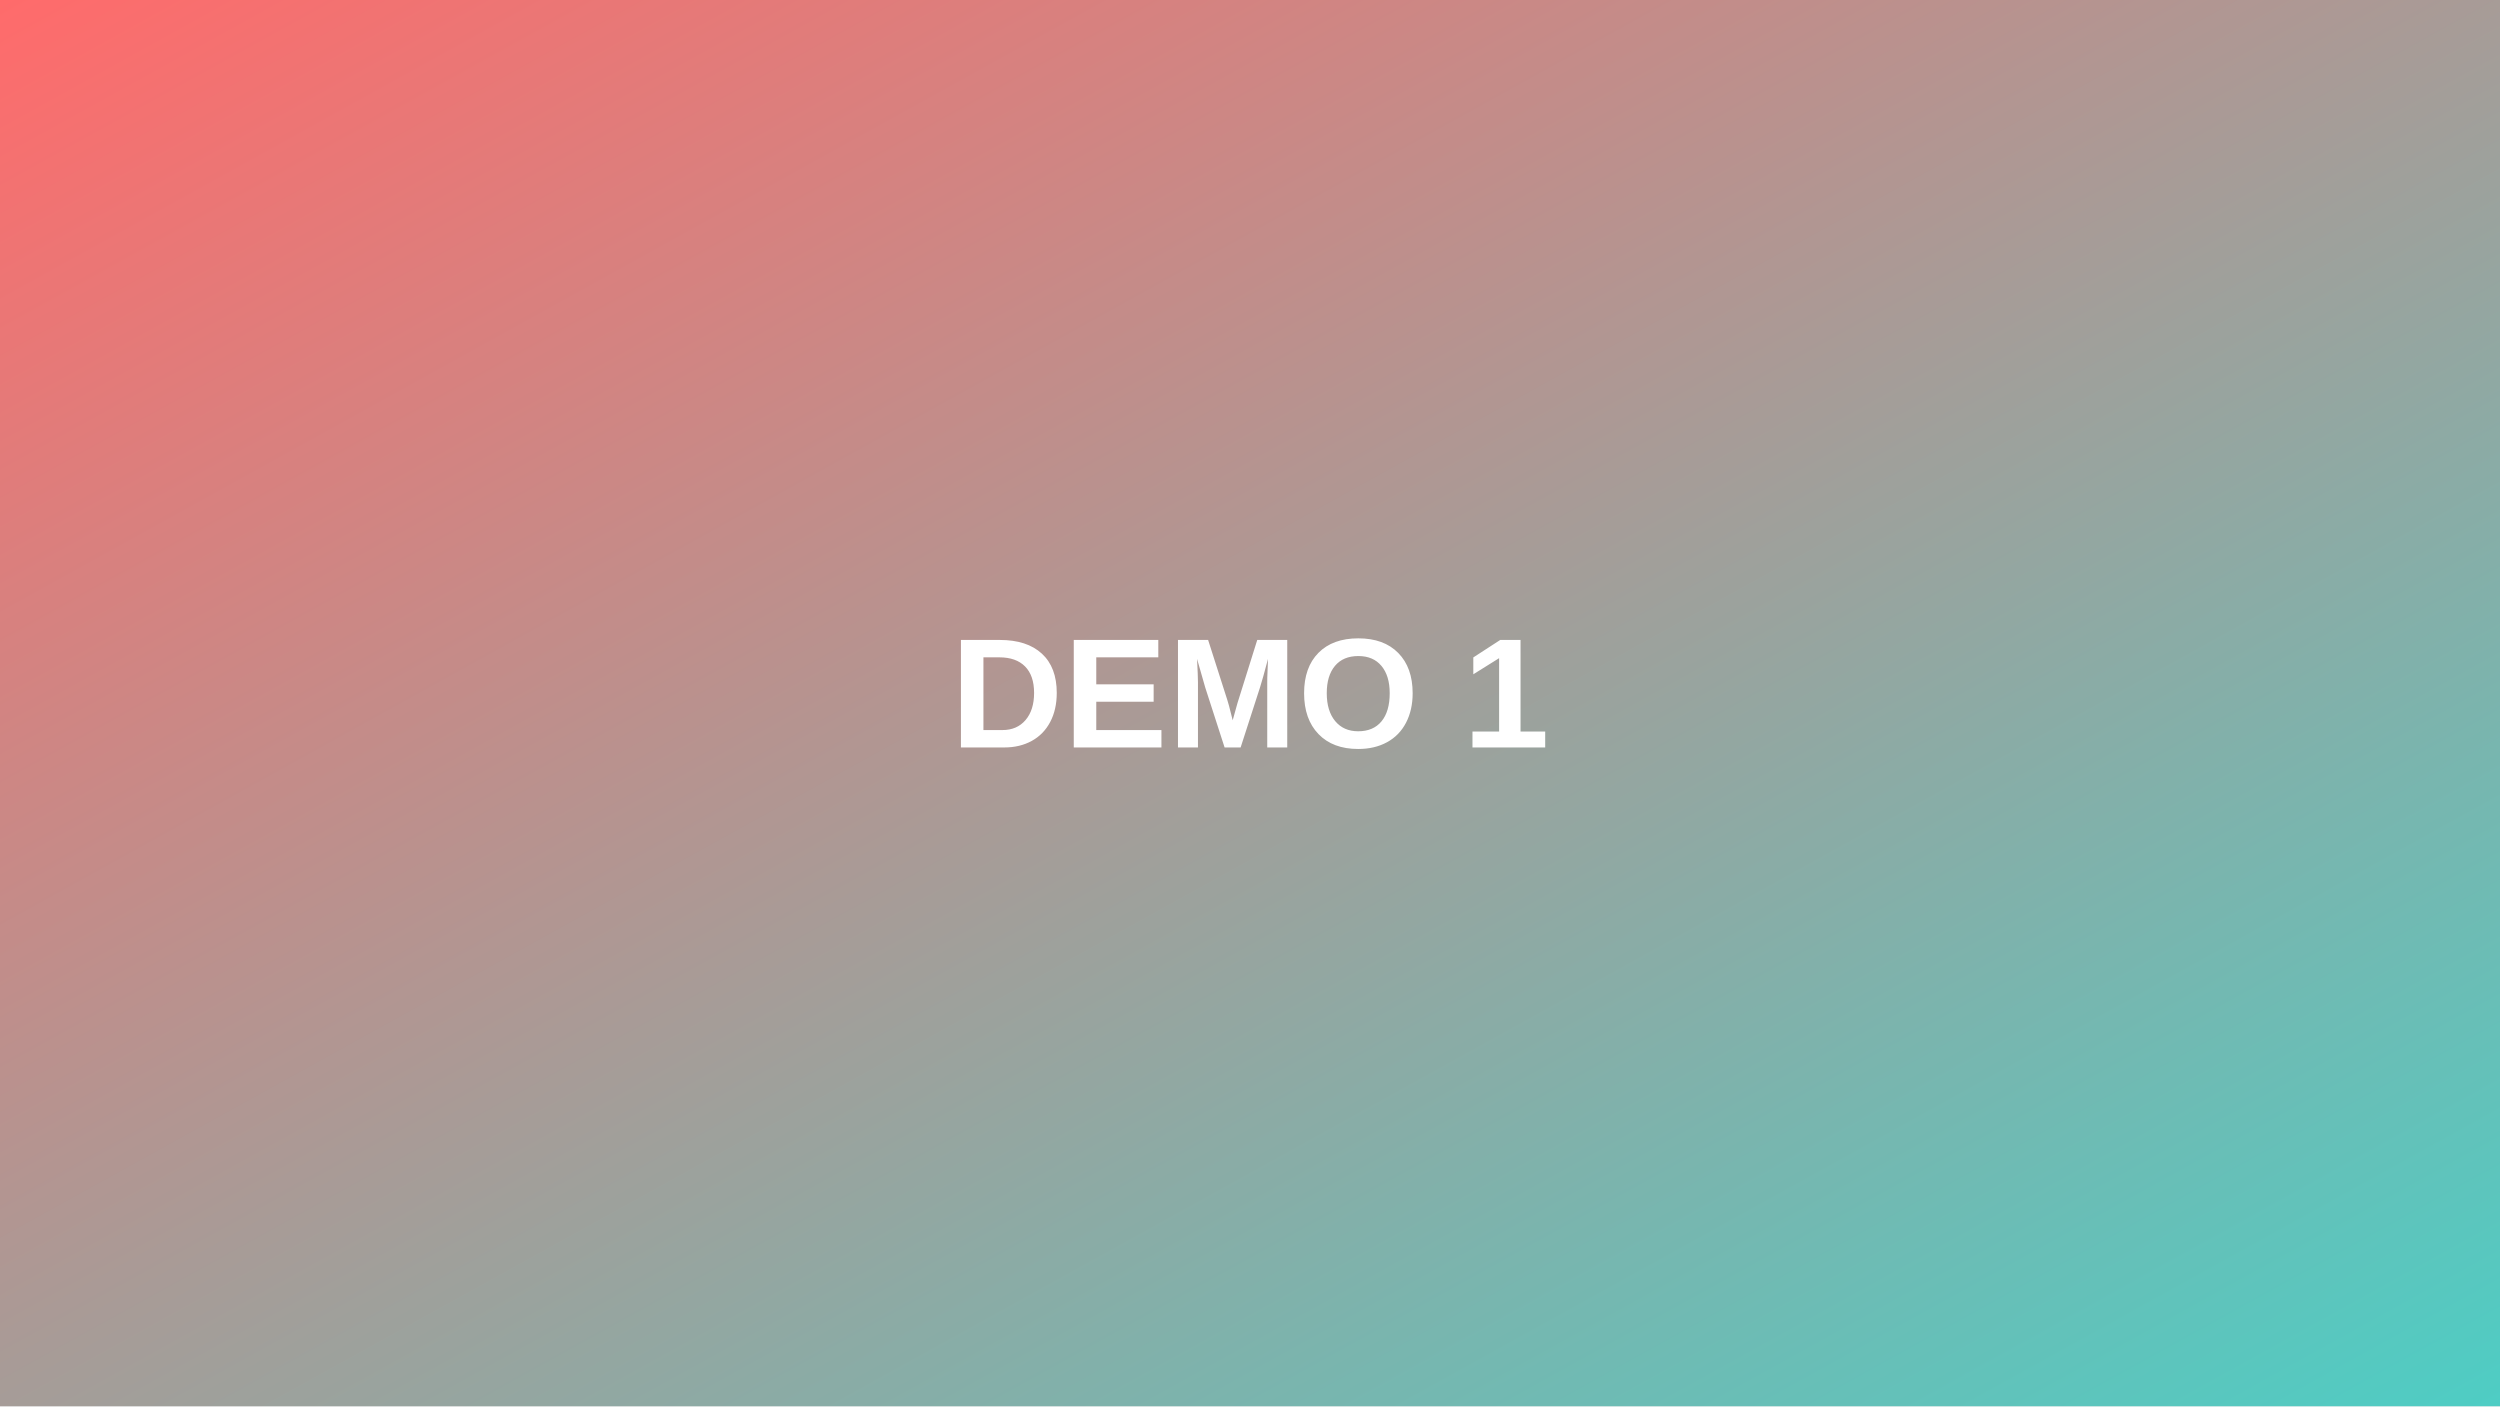
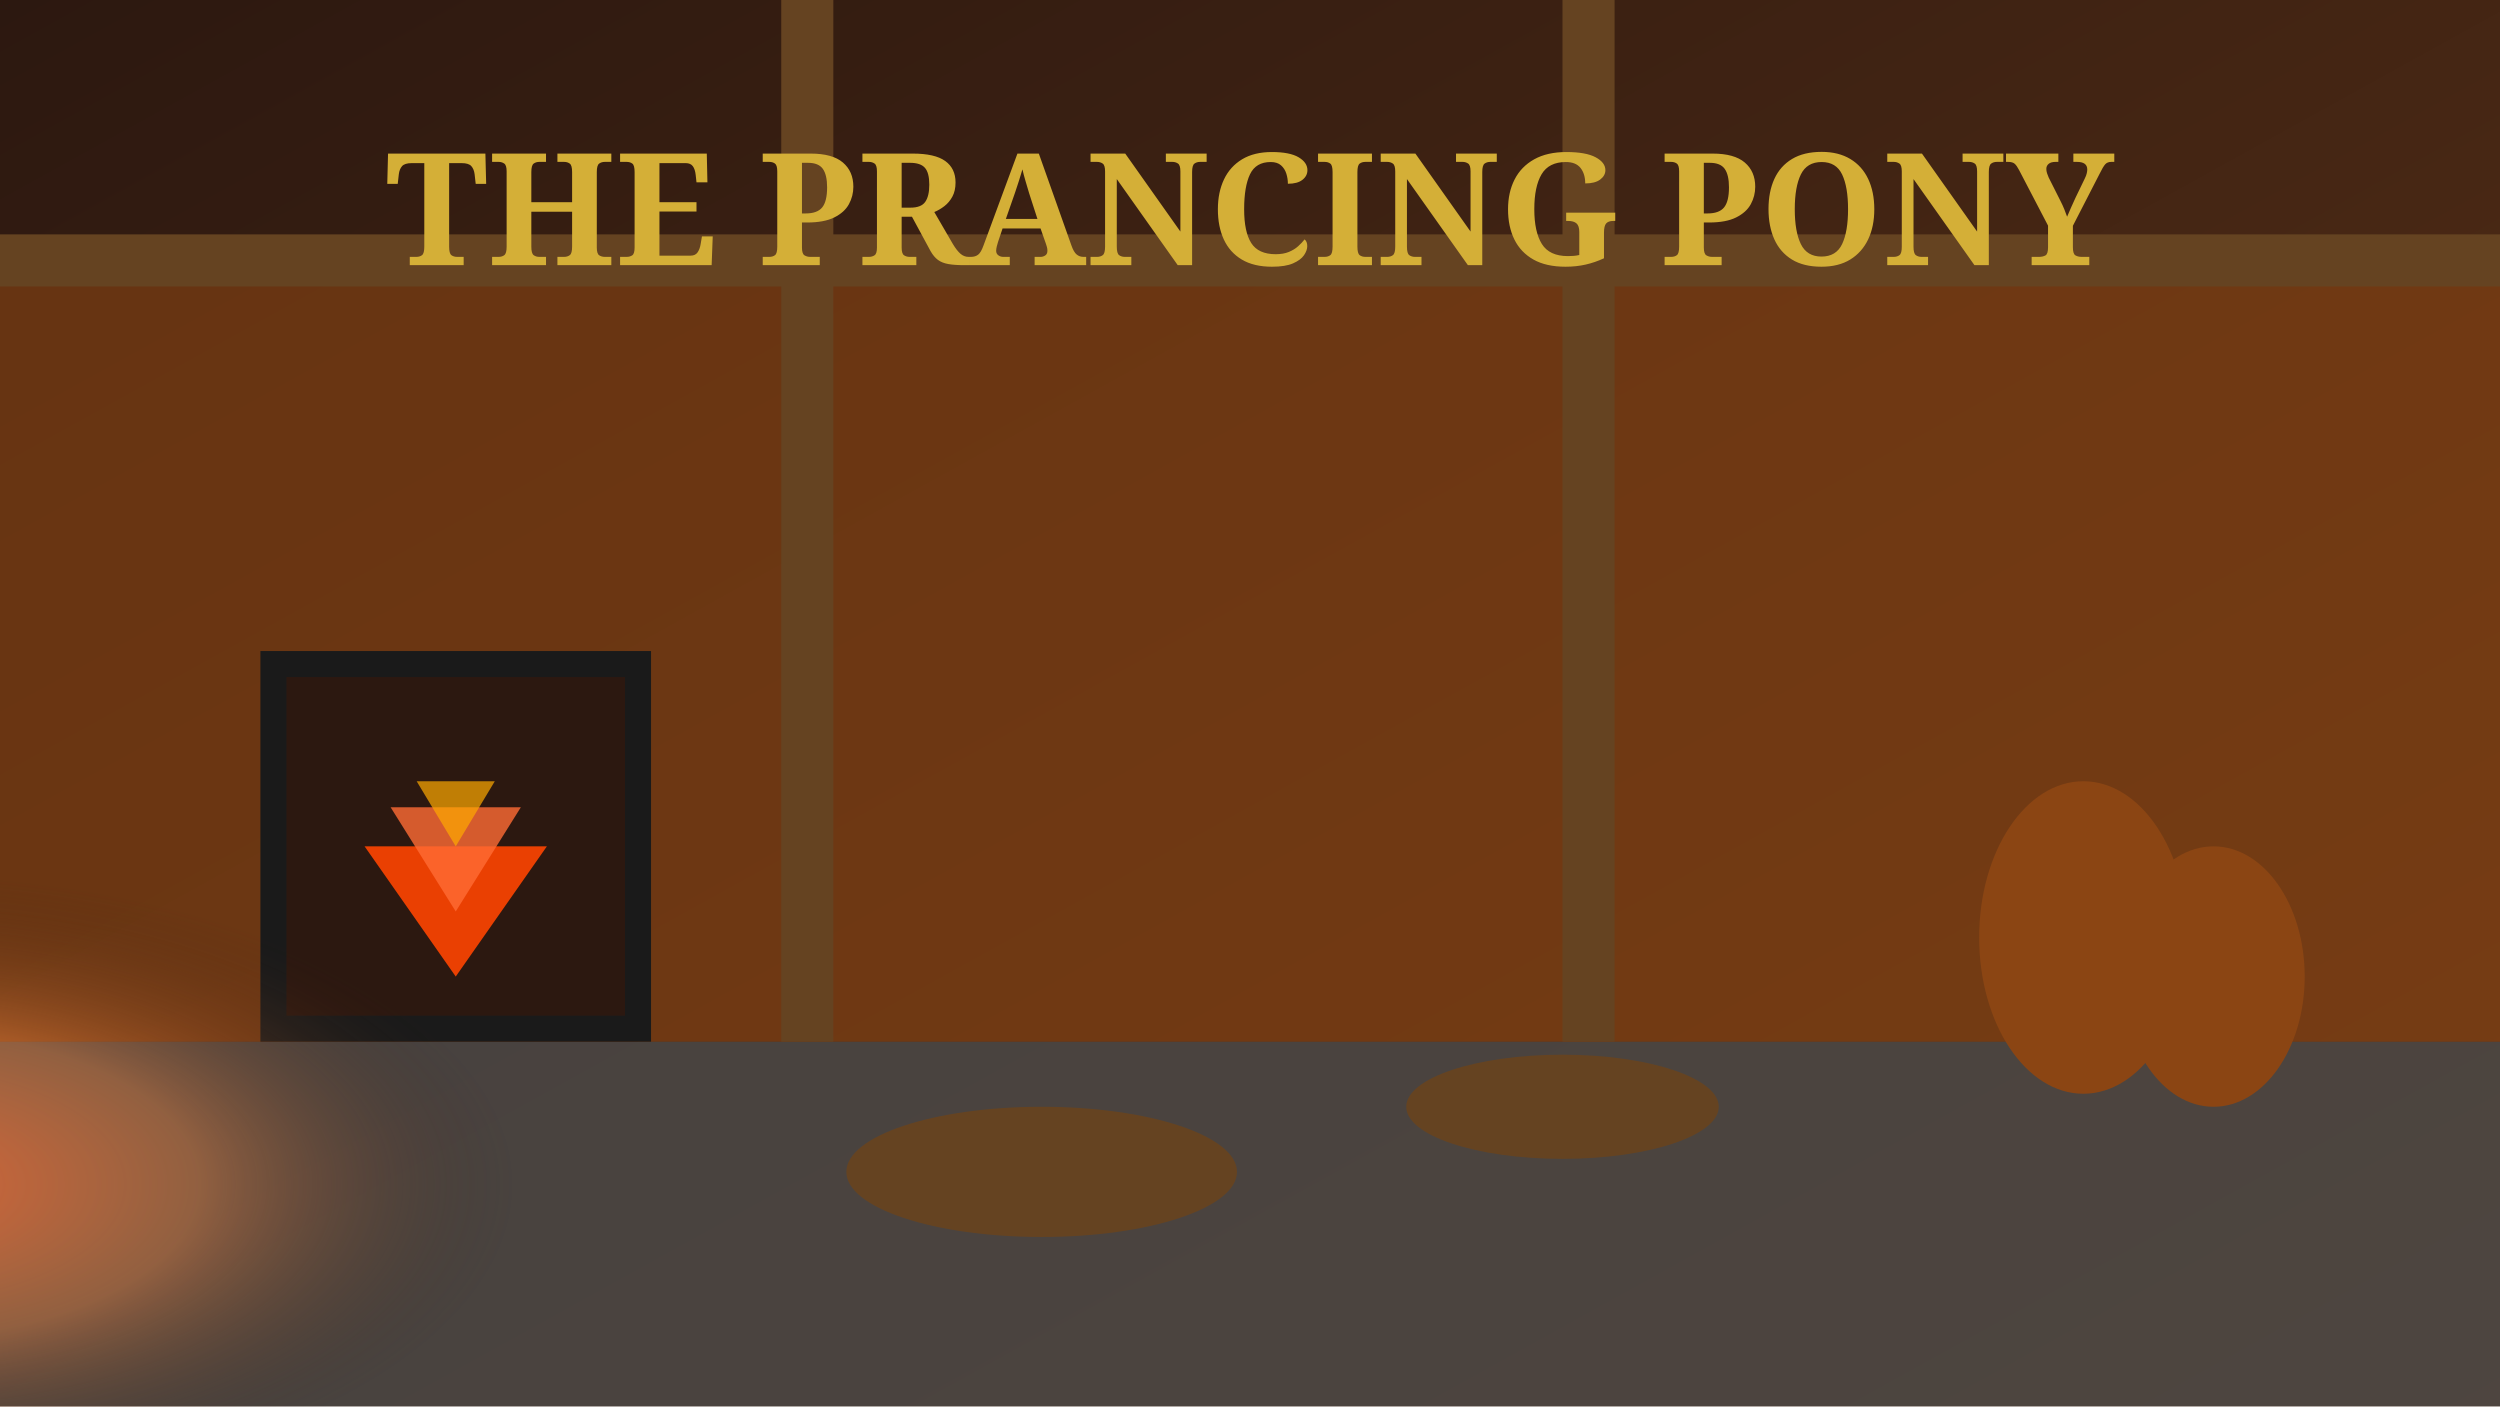
<svg xmlns="http://www.w3.org/2000/svg" width="1920" height="1080">
  <defs>
-     <linearGradient id="grad1" x1="0%" y1="0%" x2="100%" y2="100%">
-       <stop offset="0%" style="stop-color:#ff6b6b;stop-opacity:1" />
-       <stop offset="100%" style="stop-color:#4ecdc4;stop-opacity:1" />
+     <linearGradient id="tavern-bg" x1="0%" y1="0%" x2="100%" y2="100%">
+       <stop offset="0%" style="stop-color:#2c1810;stop-opacity:1" />
+       <stop offset="100%" style="stop-color:#5d3317;stop-opacity:1" />
    </linearGradient>
+     <radialGradient id="firelight" cx="20%" cy="70%" r="30%">
+       <stop offset="0%" style="stop-color:#ff6b35;stop-opacity:0.8" />
+       <stop offset="50%" style="stop-color:#ff8c42;stop-opacity:0.4" />
+       <stop offset="100%" style="stop-color:#2c1810;stop-opacity:0" />
+     </radialGradient>
  </defs>
-   <rect width="100%" height="100%" fill="url(#grad1)" />
-   <text x="50%" y="50%" text-anchor="middle" dominant-baseline="middle" font-family="Arial" font-size="120" fill="white" font-weight="bold">
-     DEMO 1
+   <rect width="100%" height="100%" fill="url(#tavern-bg)" />
+   <rect x="0" y="800" width="1920" height="280" fill="#4a4a4a" opacity="0.8" />
+   <rect x="0" y="200" width="1920" height="600" fill="#8b4513" opacity="0.6" />
+   <rect x="200" y="500" width="300" height="300" fill="#1a1a1a" />
+   <rect x="220" y="520" width="260" height="260" fill="#2c1810" />
+   <polygon points="350,750 280,650 420,650" fill="#ff4500" opacity="0.9" />
+   <polygon points="350,700 300,620 400,620" fill="#ff6b35" opacity="0.8" />
+   <polygon points="350,650 320,600 380,600" fill="#ffaa00" opacity="0.7" />
+   <ellipse cx="400" cy="750" rx="800" ry="400" fill="url(#firelight)" />
+   <ellipse cx="800" cy="900" rx="150" ry="50" fill="#654321" />
+   <ellipse cx="1200" cy="850" rx="120" ry="40" fill="#654321" />
+   <ellipse cx="1600" cy="720" rx="80" ry="120" fill="#8b4513" />
+   <ellipse cx="1700" cy="750" rx="70" ry="100" fill="#8b4513" />
+   <rect x="0" y="180" width="1920" height="40" fill="#654321" />
+   <rect x="600" y="0" width="40" height="800" fill="#654321" />
+   <rect x="1200" y="0" width="40" height="800" fill="#654321" />
+   <text x="50%" y="15%" text-anchor="middle" dominant-baseline="middle" font-family="serif" font-size="120" fill="#d4af37" font-weight="bold">
+     THE PRANCING PONY
  </text>
</svg>
